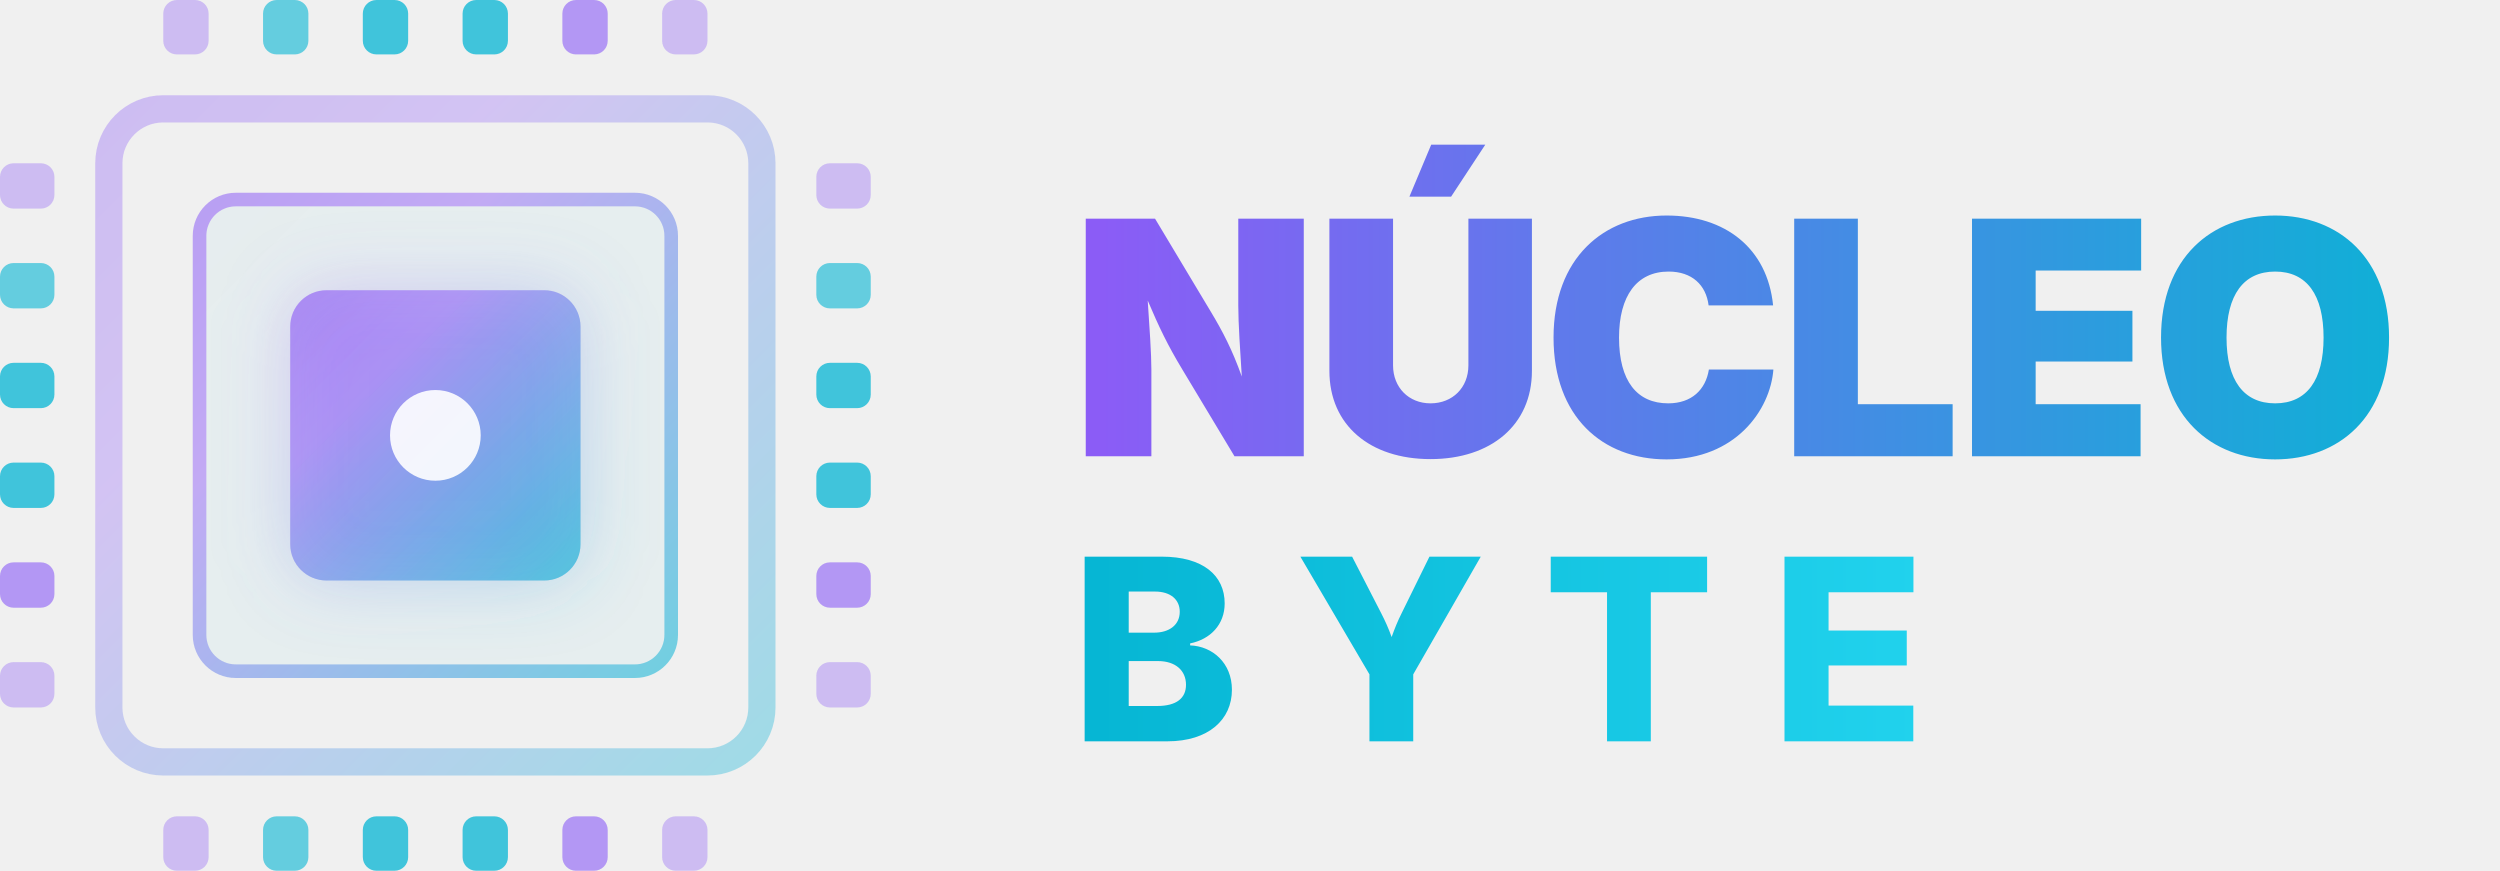
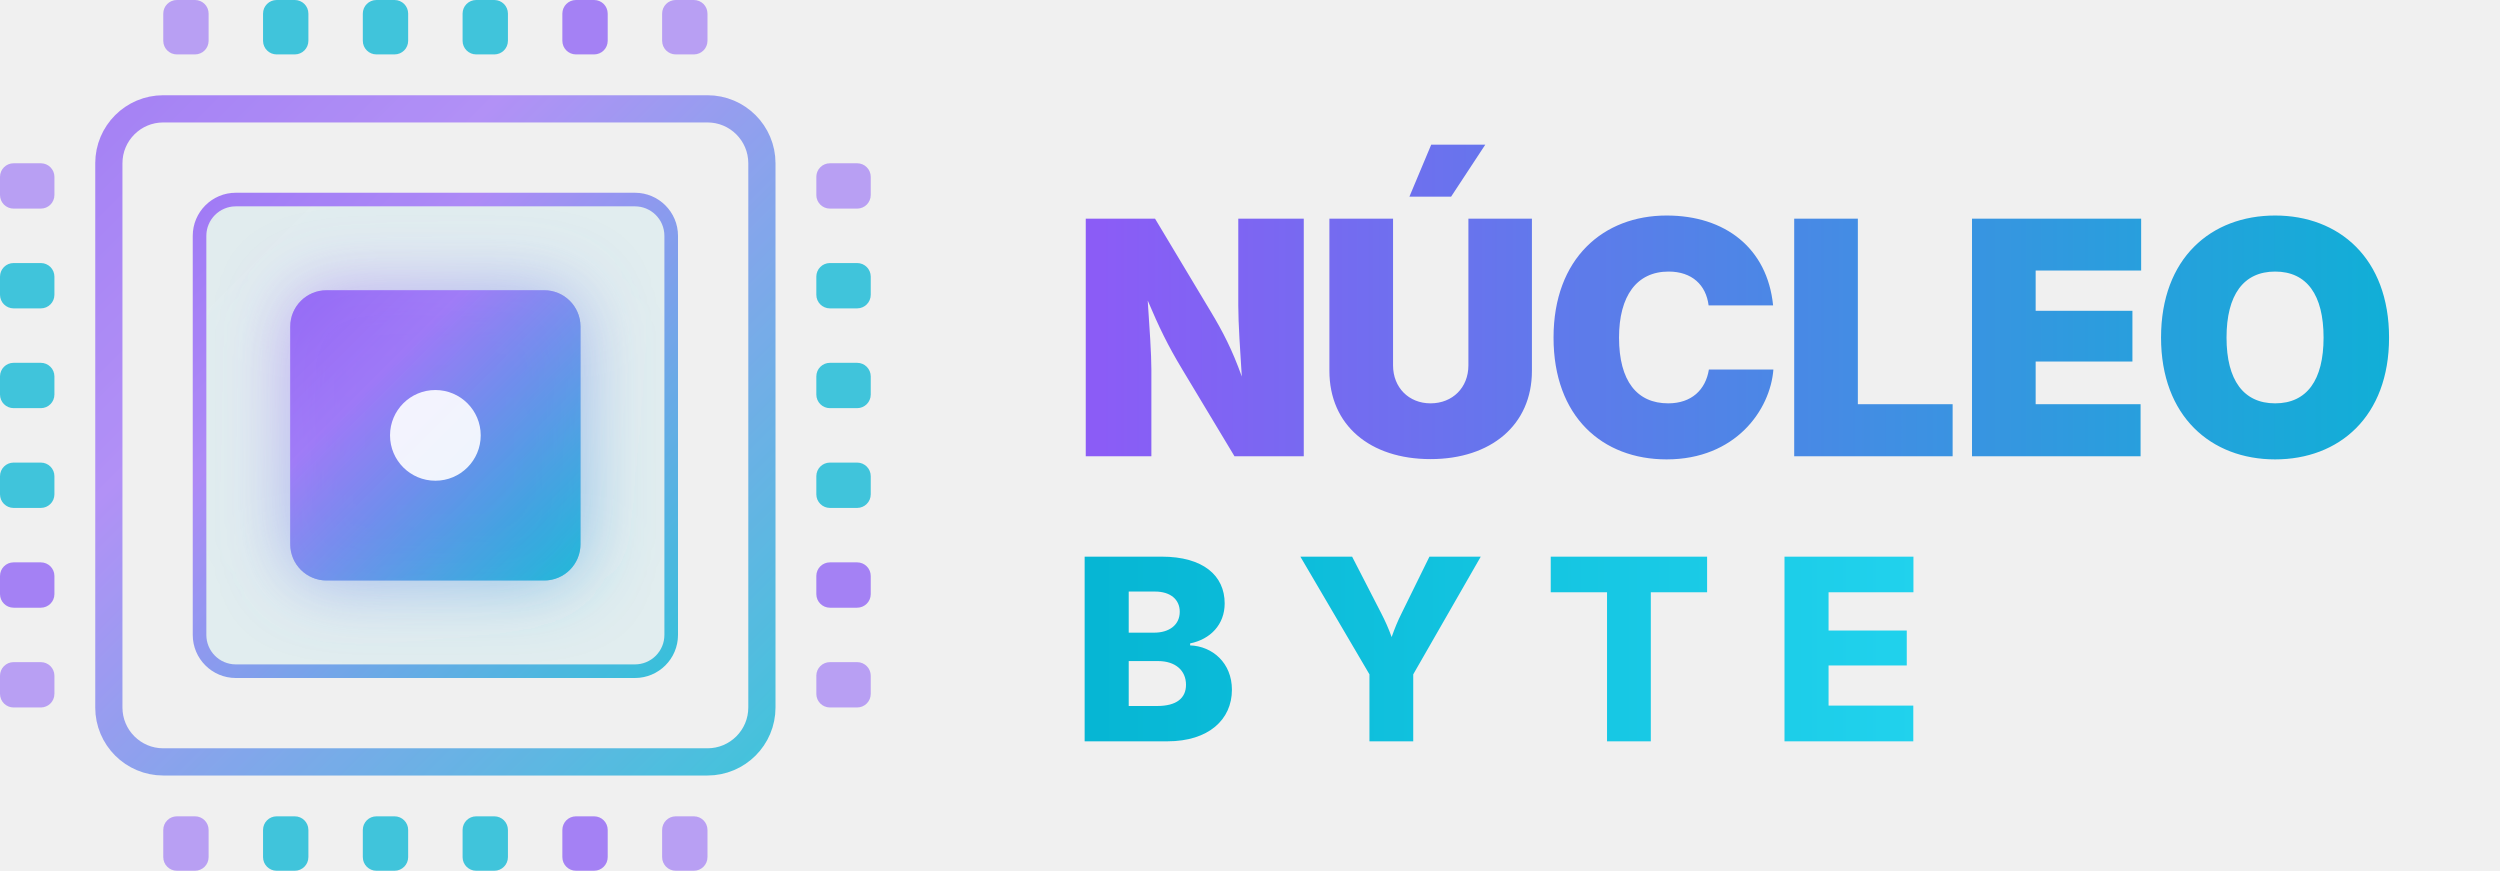
<svg xmlns="http://www.w3.org/2000/svg" xmlns:xlink="http://www.w3.org/1999/xlink" viewBox="0 0 482.345 168" fill="none" version="1.1" id="svg64" width="482.345" height="168">
  <defs id="defs12">
    <linearGradient id="gM" x1="0" y1="0" x2="1" y2="1">
      <stop offset="0%" stop-color="#8B5CF6" id="stop1" />
      <stop offset="30%" stop-color="#9D71F8" id="stop2" />
      <stop offset="100%" stop-color="#06B6D4" id="stop3" />
    </linearGradient>
    <linearGradient id="gT" x1="1.616" y1="-74.457" x2="77.199" y2="-74.457" gradientTransform="matrix(2.054315,0,0,0.4807158,0.04187055,8.251363)" gradientUnits="userSpaceOnUse">
      <stop offset="0%" stop-color="#8B5CF6" id="stop4" />
      <stop offset="100%" stop-color="#06B6D4" id="stop5" />
    </linearGradient>
    <linearGradient id="gD" x1="-41" y1="-41" x2="41" y2="41" gradientUnits="userSpaceOnUse">
      <stop offset="0%" stop-color="#8B5CF6" stop-opacity=".15" id="stop6" />
      <stop offset="100%" stop-color="#06B6D4" stop-opacity=".08" id="stop7" />
    </linearGradient>
    <linearGradient id="gB" x1="1.21" y1="33.572" x2="44.901" y2="33.572" gradientTransform="matrix(2.152719,0,0,0.4673566,-0.01576551,3.74316)" gradientUnits="userSpaceOnUse">
      <stop offset="0%" stop-color="#06B6D4" id="stop8" />
      <stop offset="100%" stop-color="#22D3EE" id="stop9" />
    </linearGradient>
    <filter id="gl" x="-0.667" y="-0.667" width="2.333" height="2.333">
      <feGaussianBlur stdDeviation="2.5" result="b" id="feGaussianBlur9" />
      <feMerge id="feMerge10">
        <feMergeNode in="b" id="feMergeNode9" />
        <feMergeNode in="SourceGraphic" id="feMergeNode10" />
      </feMerge>
    </filter>
    <filter id="glS" x="-0.3" y="-0.3" width="1.6" height="1.6">
      <feGaussianBlur stdDeviation="4" result="b" id="feGaussianBlur10" />
      <feMerge id="feMerge12">
        <feMergeNode in="b" id="feMergeNode11" />
        <feMergeNode in="SourceGraphic" id="feMergeNode12" />
      </feMerge>
    </filter>
    <linearGradient xlink:href="#gM" id="linearGradient64" x1="-41" y1="-41" x2="41" y2="41" gradientUnits="userSpaceOnUse" />
    <linearGradient xlink:href="#gM" id="linearGradient65" x1="-28.6" y1="-28.6" x2="28.6" y2="28.6" gradientUnits="userSpaceOnUse" />
    <linearGradient xlink:href="#gM" id="linearGradient66" x1="-28.6" y1="-28.6" x2="28.6" y2="28.6" gradientUnits="userSpaceOnUse" />
    <linearGradient xlink:href="#gM" id="linearGradient67" x1="-22.4" y1="-22.4" x2="22.4" y2="22.4" gradientUnits="userSpaceOnUse" />
    <linearGradient xlink:href="#gM" id="linearGradient68" x1="-22.6" y1="-22.6" x2="22.6" y2="22.6" gradientUnits="userSpaceOnUse" />
    <linearGradient xlink:href="#gM" id="linearGradient69" x1="-13" y1="-13" x2="13" y2="13" gradientUnits="userSpaceOnUse" />
    <linearGradient xlink:href="#gM" id="linearGradient70" x1="-20.25" y1="-20.25" x2="20.25" y2="20.25" gradientUnits="userSpaceOnUse" />
    <linearGradient xlink:href="#gM" id="linearGradient71" x1="-17.25" y1="-17.25" x2="17.25" y2="17.25" gradientUnits="userSpaceOnUse" />
    <linearGradient xlink:href="#gM" id="linearGradient28" x1="22.5" y1="22.5" x2="97.5" y2="97.5" gradientUnits="userSpaceOnUse" />
    <linearGradient xlink:href="#gM" id="linearGradient29" x1="33.25" y1="33.25" x2="86.75" y2="86.75" gradientUnits="userSpaceOnUse" />
    <linearGradient xlink:href="#gM" id="linearGradient30" x1="34.4" y1="34.4" x2="85.6" y2="85.6" gradientUnits="userSpaceOnUse" />
    <linearGradient xlink:href="#gM" id="linearGradient31" x1="44" y1="44" x2="76" y2="76" gradientUnits="userSpaceOnUse" />
  </defs>
  <g transform="matrix(1.75,0,0,1.75,-12.25,-45.5)" id="g64">
    <g transform="translate(55,74)" id="g62">
      <g transform="translate(-60,-60)" id="g28">
-         <rect x="24" y="24" width="72" height="72" rx="6" fill="none" stroke="url(#gM)" stroke-width="3" opacity="0.35" id="rect1" style="stroke:url(#linearGradient28)" />
-         <rect x="34" y="34" width="52" height="52" rx="4" fill="url(#gD)" stroke="url(#gM)" stroke-width="1.5" opacity="0.55" id="rect2" style="fill:url(#gD);stroke:url(#linearGradient29)" />
-         <rect x="44" y="44" width="32" height="32" rx="4" fill="url(#gM)" fill-opacity="0.3" filter="url(#glS)" id="rect3" style="fill:url(#linearGradient30)" />
-         <rect x="44" y="44" width="32" height="32" rx="4" fill="url(#gM)" fill-opacity="0.5" id="rect4" style="fill:url(#linearGradient31)" />
+         <rect x="24" y="24" width="72" height="72" rx="6" fill="none" stroke="url(#gM)" stroke-width="3" opacity="0.75" id="rect1" style="stroke:url(#linearGradient28)" />
+         <rect x="34" y="34" width="52" height="52" rx="4" fill="url(#gD)" stroke="url(#gM)" stroke-width="1.5" opacity="0.8" id="rect2" style="fill:url(#gD);stroke:url(#linearGradient29)" />
+         <rect x="44" y="44" width="32" height="32" rx="4" fill="url(#gM)" fill-opacity="0.55" filter="url(#glS)" id="rect3" style="fill:url(#linearGradient30)" />
+         <rect x="44" y="44" width="32" height="32" rx="4" fill="url(#gM)" fill-opacity="0.75" id="rect4" style="fill:url(#linearGradient31)" />
        <circle cx="60" cy="60" r="5" fill="#ffffff" opacity="0.9" id="circle4" />
-         <rect x="30" y="12" width="5" height="6" rx="1.5" fill="#8b5cf6" opacity="0.35" id="rect5" />
-         <rect x="41" y="12" width="5" height="6" rx="1.5" fill="#06b6d4" opacity="0.6" id="rect6" />
+         <rect x="30" y="12" width="5" height="6" rx="1.5" fill="#8b5cf6" opacity="0.55" id="rect5" />
+         <rect x="41" y="12" width="5" height="6" rx="1.5" fill="#06b6d4" opacity="0.75" id="rect6" />
        <rect x="52" y="12" width="5" height="6" rx="1.5" fill="#06b6d4" opacity="0.75" id="rect7" />
        <rect x="63" y="12" width="5" height="6" rx="1.5" fill="#06b6d4" opacity="0.75" id="rect8" />
-         <rect x="74" y="12" width="5" height="6" rx="1.5" fill="#8b5cf6" opacity="0.6" id="rect9" />
-         <rect x="85" y="12" width="5" height="6" rx="1.5" fill="#8b5cf6" opacity="0.35" id="rect10" />
-         <rect x="30" y="102" width="5" height="6" rx="1.5" fill="#8b5cf6" opacity="0.35" id="rect11" />
-         <rect x="41" y="102" width="5" height="6" rx="1.5" fill="#06b6d4" opacity="0.6" id="rect12" />
+         <rect x="74" y="12" width="5" height="6" rx="1.5" fill="#8b5cf6" opacity="0.75" id="rect9" />
+         <rect x="85" y="12" width="5" height="6" rx="1.5" fill="#8b5cf6" opacity="0.55" id="rect10" />
+         <rect x="30" y="102" width="5" height="6" rx="1.5" fill="#8b5cf6" opacity="0.55" id="rect11" />
+         <rect x="41" y="102" width="5" height="6" rx="1.5" fill="#06b6d4" opacity="0.75" id="rect12" />
        <rect x="52" y="102" width="5" height="6" rx="1.5" fill="#06b6d4" opacity="0.75" id="rect13" />
        <rect x="63" y="102" width="5" height="6" rx="1.5" fill="#06b6d4" opacity="0.75" id="rect14" />
-         <rect x="74" y="102" width="5" height="6" rx="1.5" fill="#8b5cf6" opacity="0.6" id="rect15" />
-         <rect x="85" y="102" width="5" height="6" rx="1.5" fill="#8b5cf6" opacity="0.35" id="rect16" />
-         <rect x="12" y="30" width="6" height="5" rx="1.5" fill="#8b5cf6" opacity="0.35" id="rect17" />
-         <rect x="12" y="41" width="6" height="5" rx="1.5" fill="#06b6d4" opacity="0.6" id="rect18" />
+         <rect x="74" y="102" width="5" height="6" rx="1.5" fill="#8b5cf6" opacity="0.75" id="rect15" />
+         <rect x="85" y="102" width="5" height="6" rx="1.5" fill="#8b5cf6" opacity="0.55" id="rect16" />
+         <rect x="12" y="30" width="6" height="5" rx="1.5" fill="#8b5cf6" opacity="0.55" id="rect17" />
+         <rect x="12" y="41" width="6" height="5" rx="1.5" fill="#06b6d4" opacity="0.75" id="rect18" />
        <rect x="12" y="52" width="6" height="5" rx="1.5" fill="#06b6d4" opacity="0.75" id="rect19" />
        <rect x="12" y="63" width="6" height="5" rx="1.5" fill="#06b6d4" opacity="0.75" id="rect20" />
-         <rect x="12" y="74" width="6" height="5" rx="1.5" fill="#8b5cf6" opacity="0.6" id="rect21" />
-         <rect x="12" y="85" width="6" height="5" rx="1.5" fill="#8b5cf6" opacity="0.35" id="rect22" />
-         <rect x="102" y="30" width="6" height="5" rx="1.5" fill="#8b5cf6" opacity="0.35" id="rect23" />
-         <rect x="102" y="41" width="6" height="5" rx="1.5" fill="#06b6d4" opacity="0.6" id="rect24" />
+         <rect x="12" y="74" width="6" height="5" rx="1.5" fill="#8b5cf6" opacity="0.75" id="rect21" />
+         <rect x="12" y="85" width="6" height="5" rx="1.5" fill="#8b5cf6" opacity="0.55" id="rect22" />
+         <rect x="102" y="30" width="6" height="5" rx="1.5" fill="#8b5cf6" opacity="0.55" id="rect23" />
+         <rect x="102" y="41" width="6" height="5" rx="1.5" fill="#06b6d4" opacity="0.75" id="rect24" />
        <rect x="102" y="52" width="6" height="5" rx="1.5" fill="#06b6d4" opacity="0.75" id="rect25" />
        <rect x="102" y="63" width="6" height="5" rx="1.5" fill="#06b6d4" opacity="0.75" id="rect26" />
-         <rect x="102" y="74" width="6" height="5" rx="1.5" fill="#8b5cf6" opacity="0.6" id="rect27" />
-         <rect x="102" y="85" width="6" height="5" rx="1.5" fill="#8b5cf6" opacity="0.35" id="rect28" />
+         <rect x="102" y="74" width="6" height="5" rx="1.5" fill="#8b5cf6" opacity="0.75" id="rect27" />
+         <rect x="102" y="85" width="6" height="5" rx="1.5" fill="#8b5cf6" opacity="0.55" id="rect28" />
      </g>
    </g>
    <g transform="translate(125,68)" id="g63">
      <text x="0.042" y="8.251" font-family="Inter, 'Segoe UI', sans-serif" font-size="35.775px" font-weight="900" letter-spacing="-0.5" fill="url(#gT)" id="text62" style="fill:url(#gT);stroke-width:0.994" transform="scale(0.9937513,1.006288)">NÚCLEO</text>
      <text x="-0.016" y="39.853" font-family="Inter, 'Segoe UI', sans-serif" font-size="28.085px" font-weight="800" letter-spacing="6" fill="url(#gB)" id="text63" style="fill:url(#gB);stroke-width:1.003" transform="scale(1.003039,0.99697)">BYTE</text>
    </g>
  </g>
</svg>
